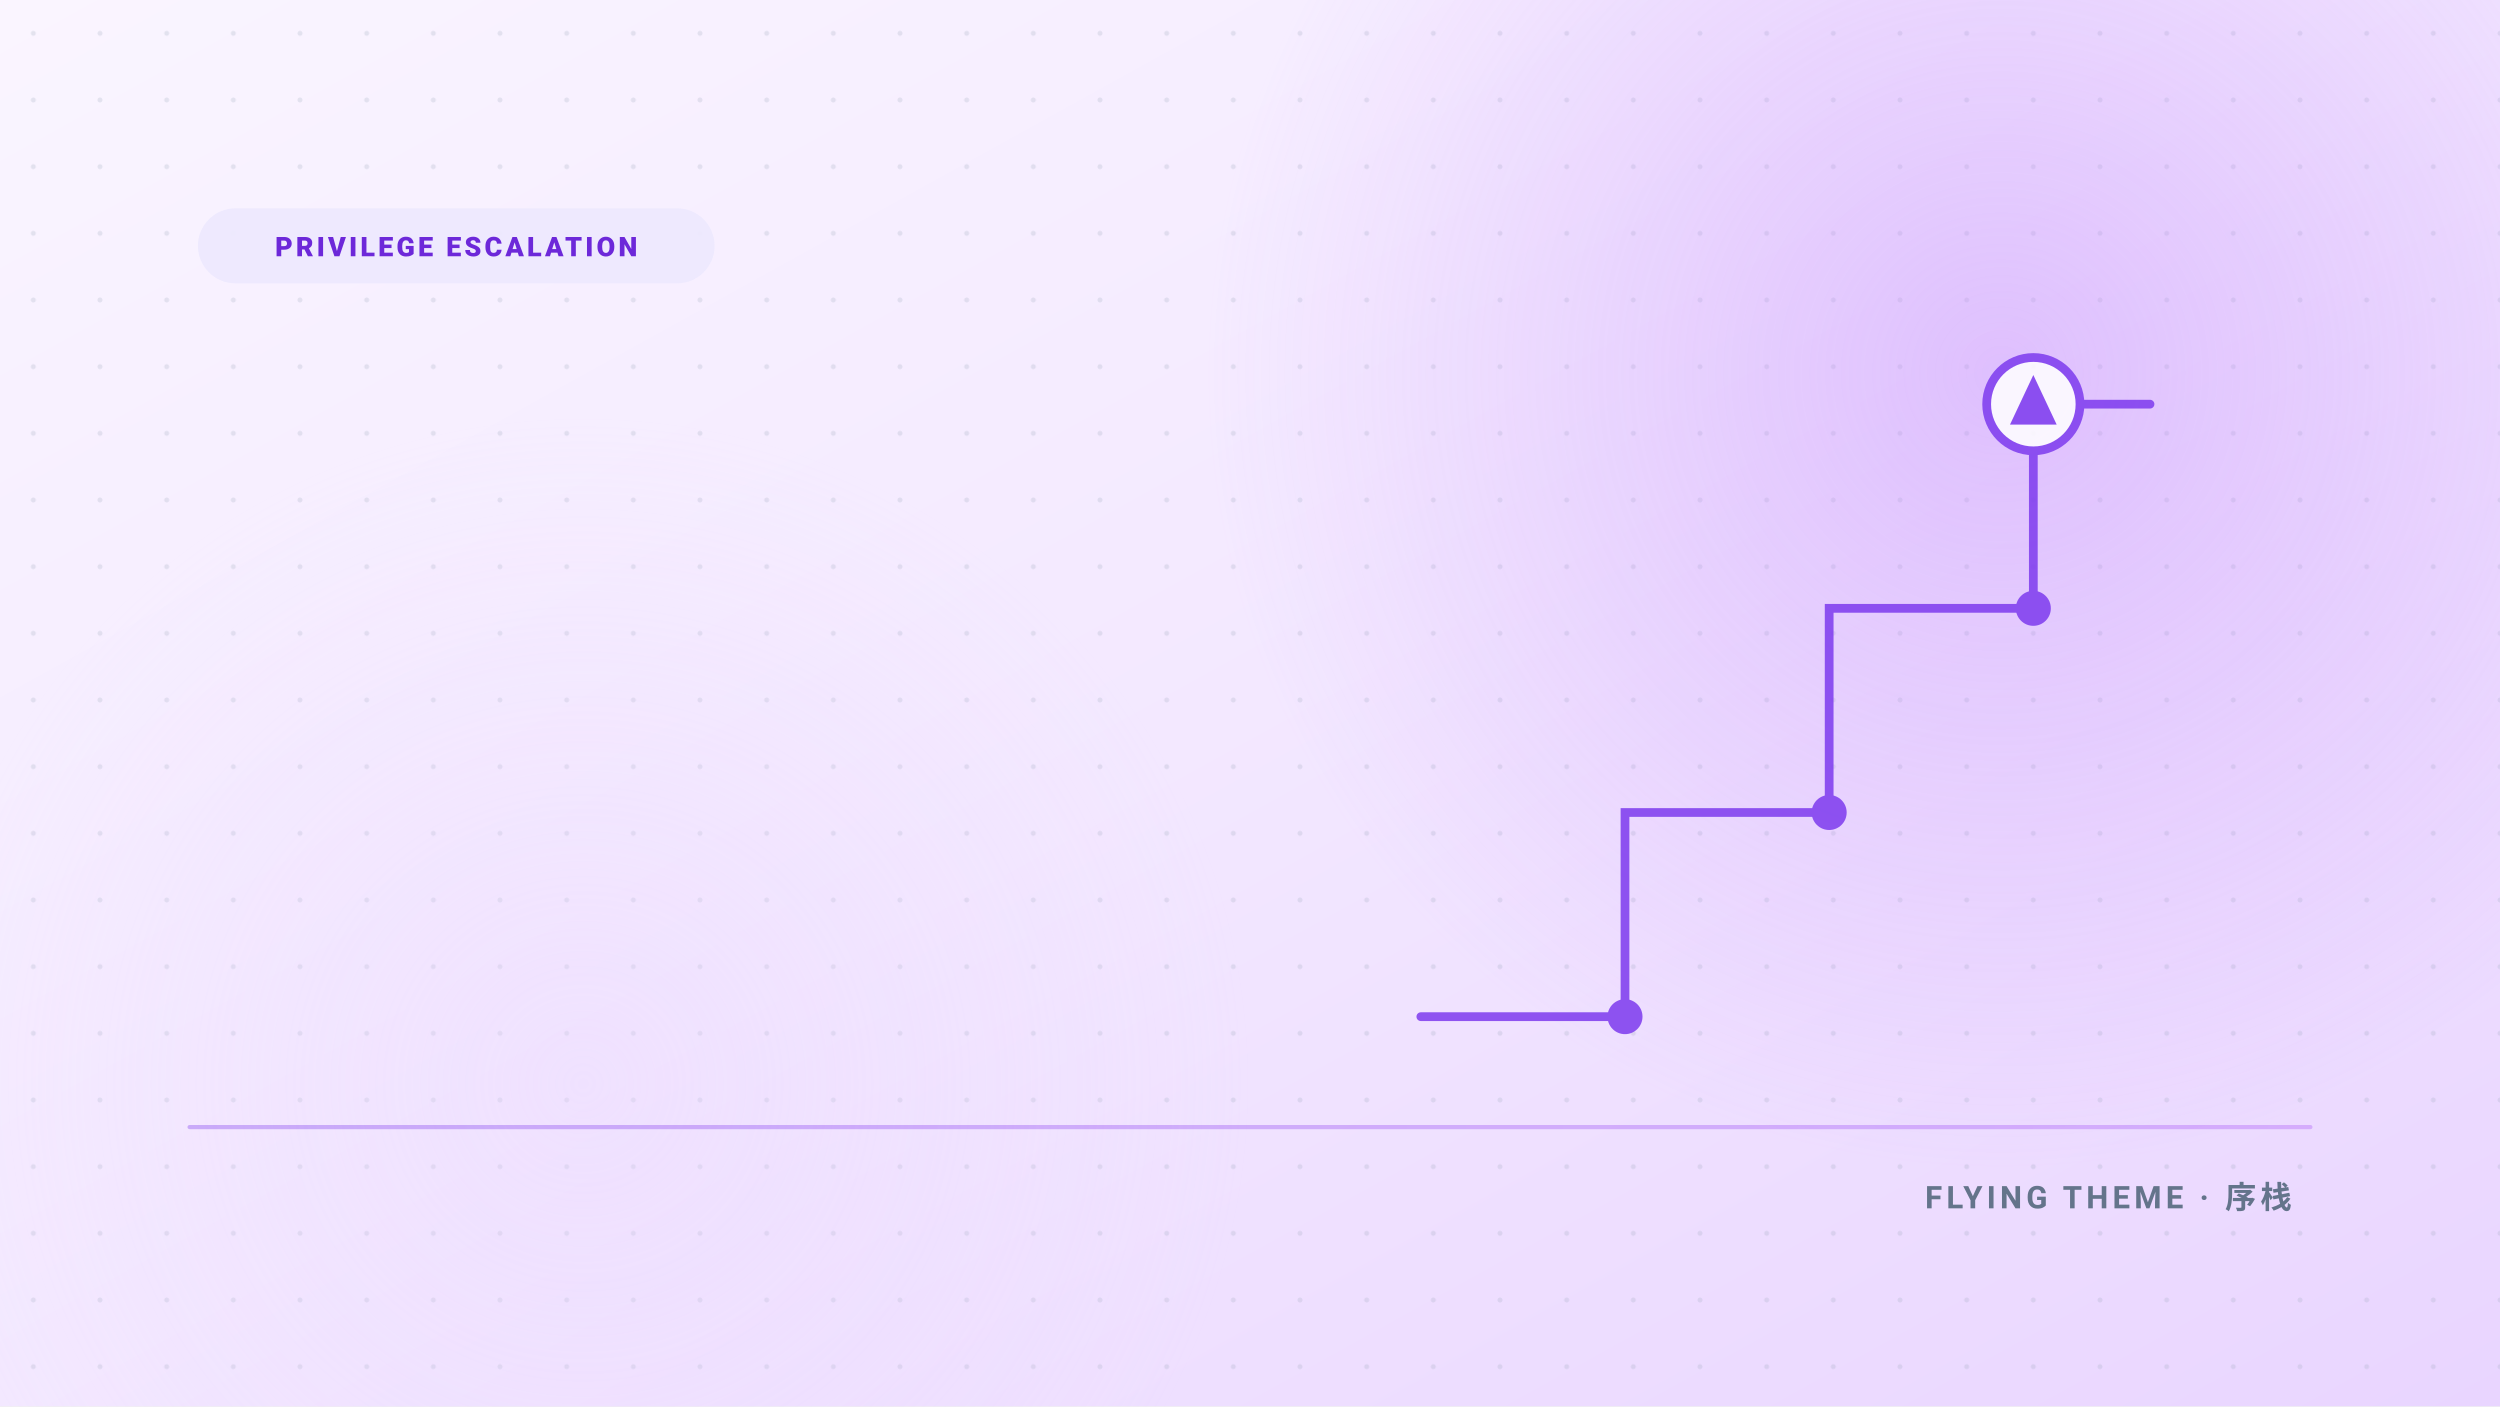
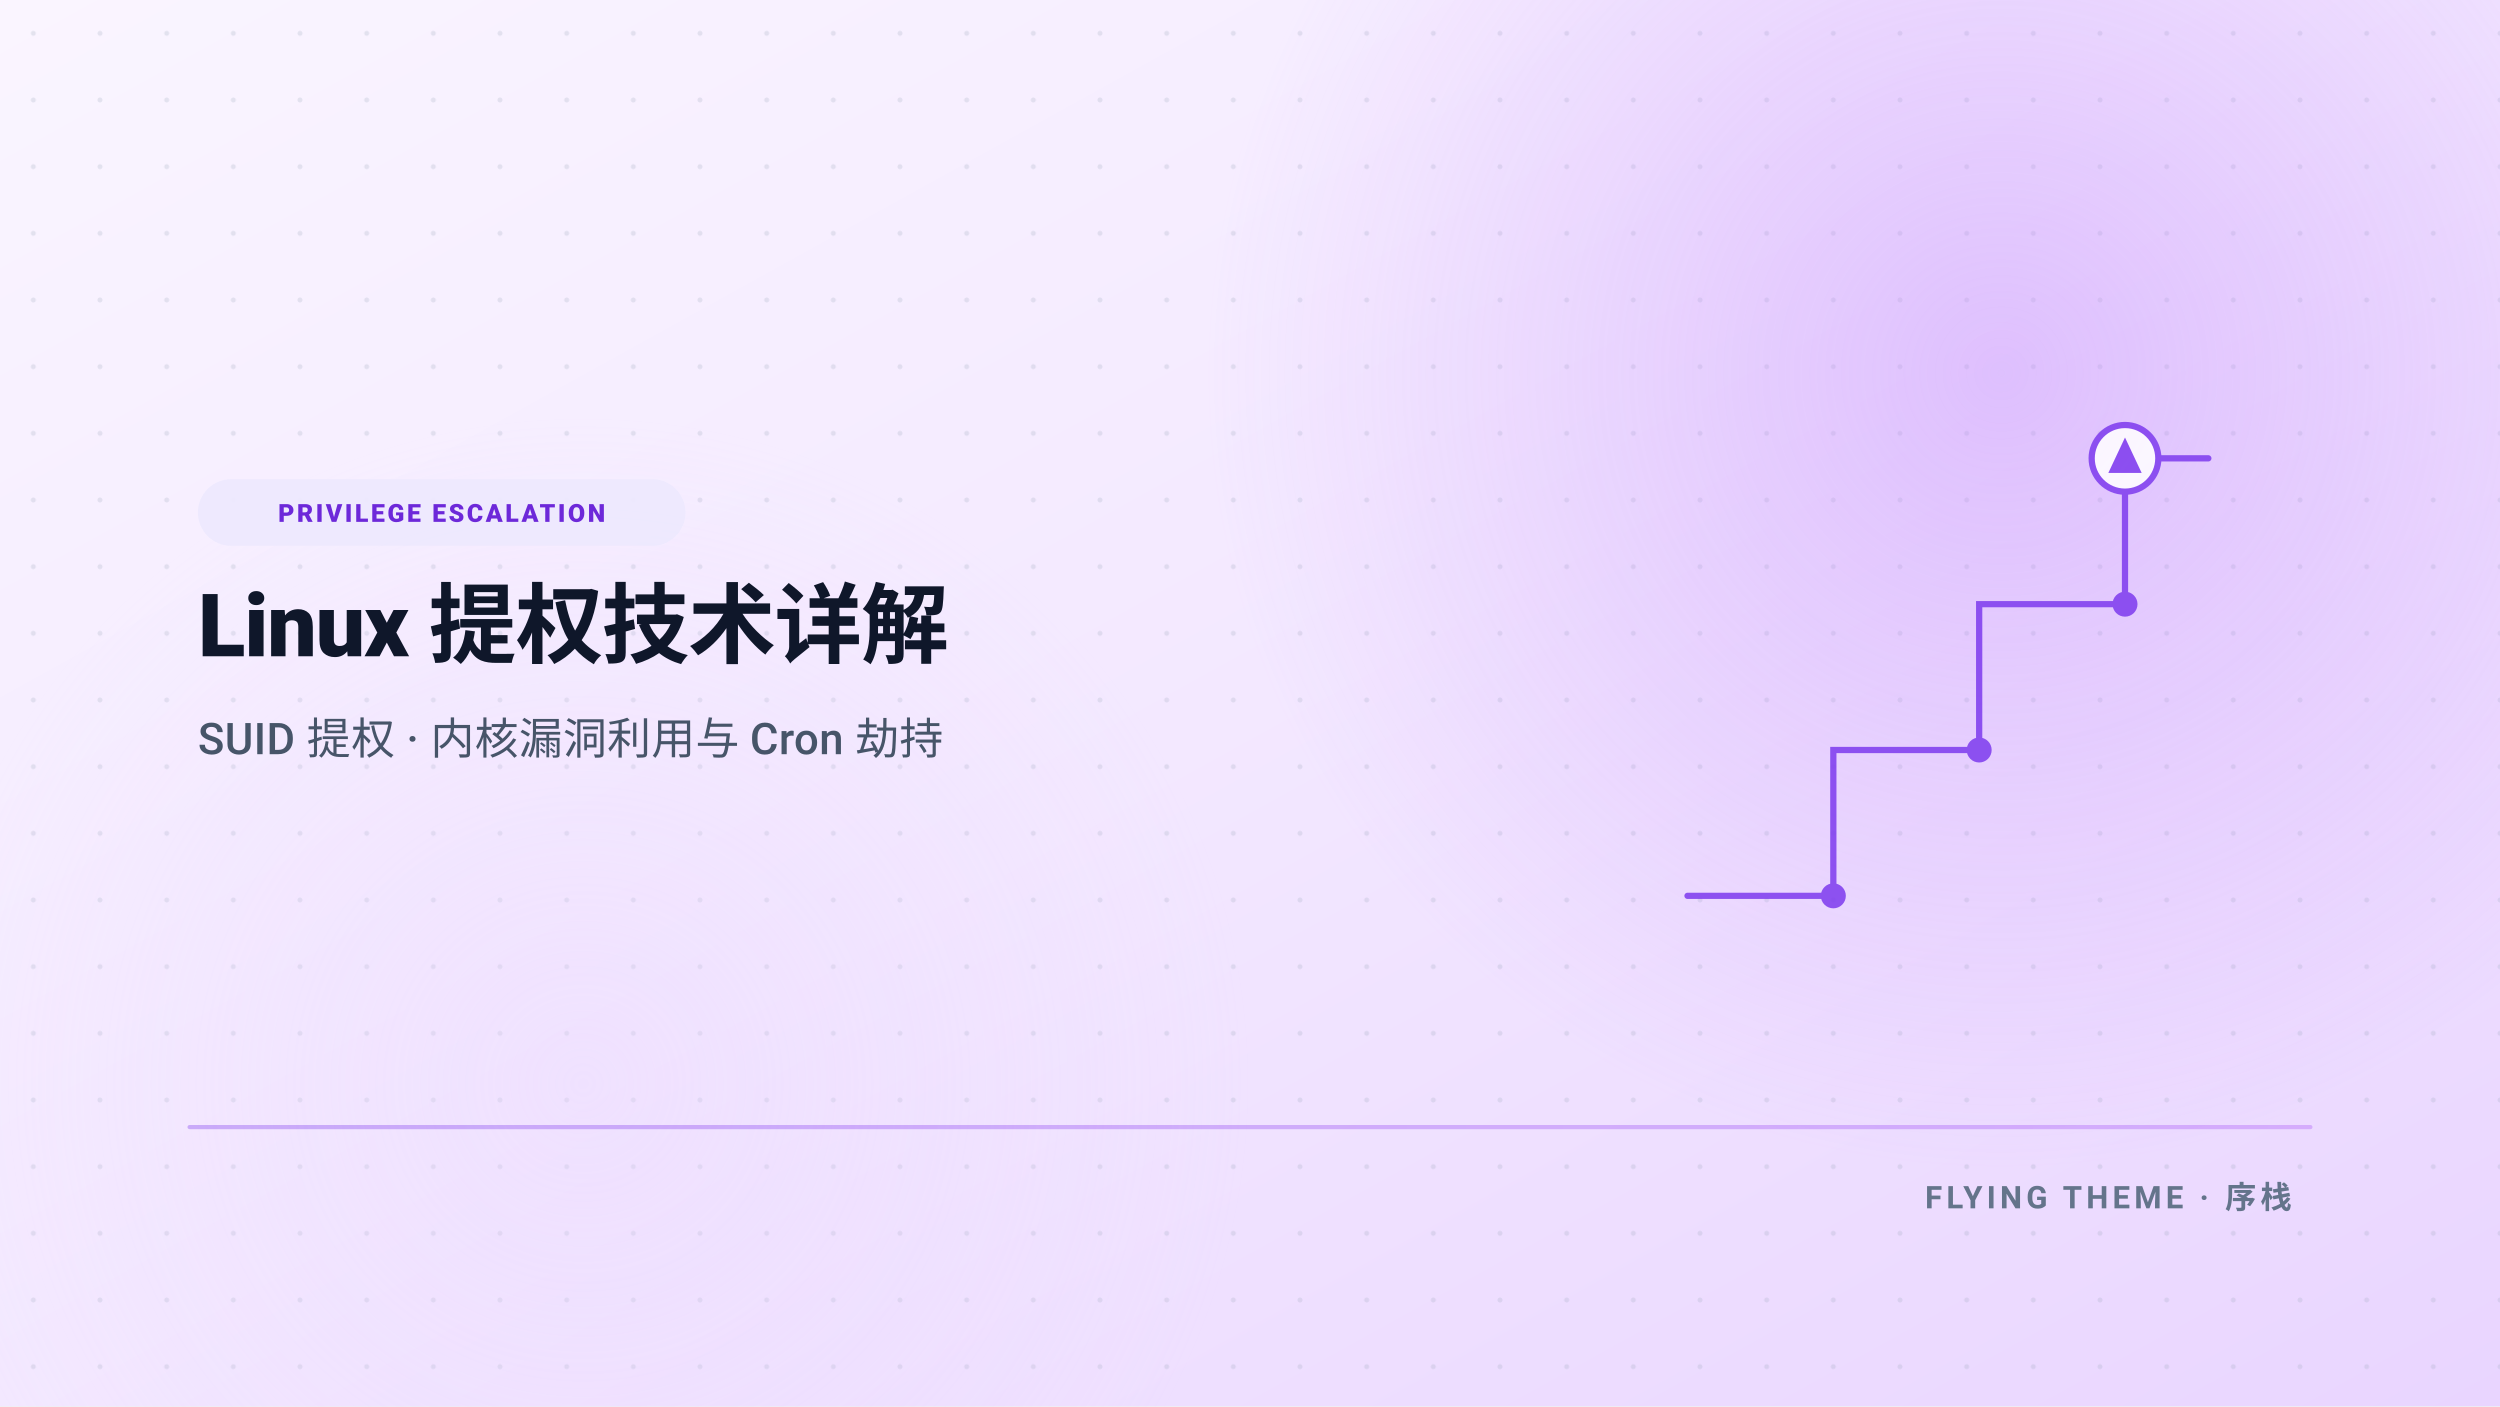
<svg xmlns="http://www.w3.org/2000/svg" viewBox="0 0 1200 675" width="1200" height="675" style="background-color: #FAF5FF;">
  <defs>
    <linearGradient id="bgGrad_linux_privilege_escalation" x1="0%" y1="0%" x2="100%" y2="100%">
      <stop offset="0%" stop-color="#FAF5FF" />
      <stop offset="50%" stop-color="#F3E8FF" />
      <stop offset="100%" stop-color="#E9D5FF" />
    </linearGradient>
    <linearGradient id="accentGrad_linux_privilege_escalation" x1="0%" y1="0%" x2="100%" y2="0%">
      <stop offset="0%" stop-color="#7C3AED" />
      <stop offset="100%" stop-color="#A855F7" />
    </linearGradient>
    <pattern id="dotGrid_linux_privilege_escalation" width="32" height="32" patternUnits="userSpaceOnUse">
      <circle cx="16" cy="16" r="1.2" fill="#94A3B8" opacity="0.22" />
    </pattern>
    <radialGradient id="glow1_linux_privilege_escalation" cx="50%" cy="50%" r="50%">
      <stop offset="0%" stop-color="#C084FC" stop-opacity="0.4" />
      <stop offset="100%" stop-color="#C084FC" stop-opacity="0" />
    </radialGradient>
    <radialGradient id="glow2_linux_privilege_escalation" cx="50%" cy="50%" r="50%">
      <stop offset="0%" stop-color="#E9D5FF" stop-opacity="0.35" />
      <stop offset="100%" stop-color="#E9D5FF" stop-opacity="0" />
    </radialGradient>
  </defs>
  <rect width="100%" height="100%" fill="url(#bgGrad_linux_privilege_escalation)" />
  <rect width="100%" height="100%" fill="url(#dotGrid_linux_privilege_escalation)" />
  <circle cx="960" cy="180" r="380" fill="url(#glow1_linux_privilege_escalation)" />
  <circle cx="280" cy="520" r="320" fill="url(#glow2_linux_privilege_escalation)" />
-   <g transform="translate(640, 110) scale(1.4)" opacity="0.85">
+   <g transform="translate(780, 160)" opacity="0.85">
    <path d="M 30 270 L 100 270 L 100 200 L 170 200 L 170 130 L 240 130 L 240 60 L 280 60" fill="none" stroke="#7C3AED" stroke-width="3" stroke-linecap="round" />
    <circle cx="100" cy="270" r="6" fill="#7C3AED" />
    <circle cx="170" cy="200" r="6" fill="#7C3AED" />
    <circle cx="240" cy="130" r="6" fill="#7C3AED" />
    <circle cx="240" cy="60" r="16" fill="#FFFFFF" stroke="#7C3AED" stroke-width="3" />
    <polygon points="240,50 248,67 232,67" fill="#7C3AED" />
  </g>
  <rect x="90" y="540" width="1020" height="2" fill="url(#accentGrad_linux_privilege_escalation)" opacity="0.35" rx="1" />
-   <g transform="translate(95, 100)">
-     <rect x="0" y="0" width="248" height="36" rx="18" fill="#EDE9FE" opacity="0.95" />
-     <text x="124" y="23" text-anchor="middle" font-family="system-ui, -apple-system, BlinkMacSystemFont, 'Segoe UI', Roboto, sans-serif" font-size="13" font-weight="800" fill="#6D28D9" letter-spacing="1.5">
+   <g transform="translate(95, 230)">
+     <rect x="0" y="0" width="234" height="32" rx="16" fill="#EDE9FE" opacity="0.95" />
+     <text x="117" y="20.5" text-anchor="middle" font-family="system-ui, -apple-system, BlinkMacSystemFont, 'Segoe UI', Roboto, 'PingFang SC', 'Microsoft YaHei', sans-serif" font-size="12" font-weight="800" fill="#6D28D9" letter-spacing="1.2">
      PRIVILEGE ESCALATION
+     </text>
+     <text x="0" y="85" font-family="system-ui, -apple-system, BlinkMacSystemFont, 'Segoe UI', Roboto, 'PingFang SC', 'Microsoft YaHei', sans-serif" font-size="42" font-weight="800" fill="#0F172A" letter-spacing="-0.5">
+       Linux 提权技术详解
+     </text>
+     <text x="0" y="132" font-family="system-ui, -apple-system, BlinkMacSystemFont, 'Segoe UI', Roboto, 'PingFang SC', 'Microsoft YaHei', sans-serif" font-size="21" font-weight="500" fill="#475569" letter-spacing="0.2">
+       SUID 提权 · 内核漏洞利用与 Cron 劫持
    </text>
  </g>
  <g transform="translate(1100, 580)">
-     <text text-anchor="end" font-family="system-ui, -apple-system, BlinkMacSystemFont, 'Segoe UI', Roboto, sans-serif" font-size="15" font-weight="600" fill="#64748B" letter-spacing="2">
+     <text text-anchor="end" font-family="system-ui, -apple-system, BlinkMacSystemFont, 'Segoe UI', Roboto, 'PingFang SC', 'Microsoft YaHei', sans-serif" font-size="15" font-weight="600" fill="#64748B" letter-spacing="2">
      FLYING THEME · 序栈
    </text>
  </g>
</svg>
